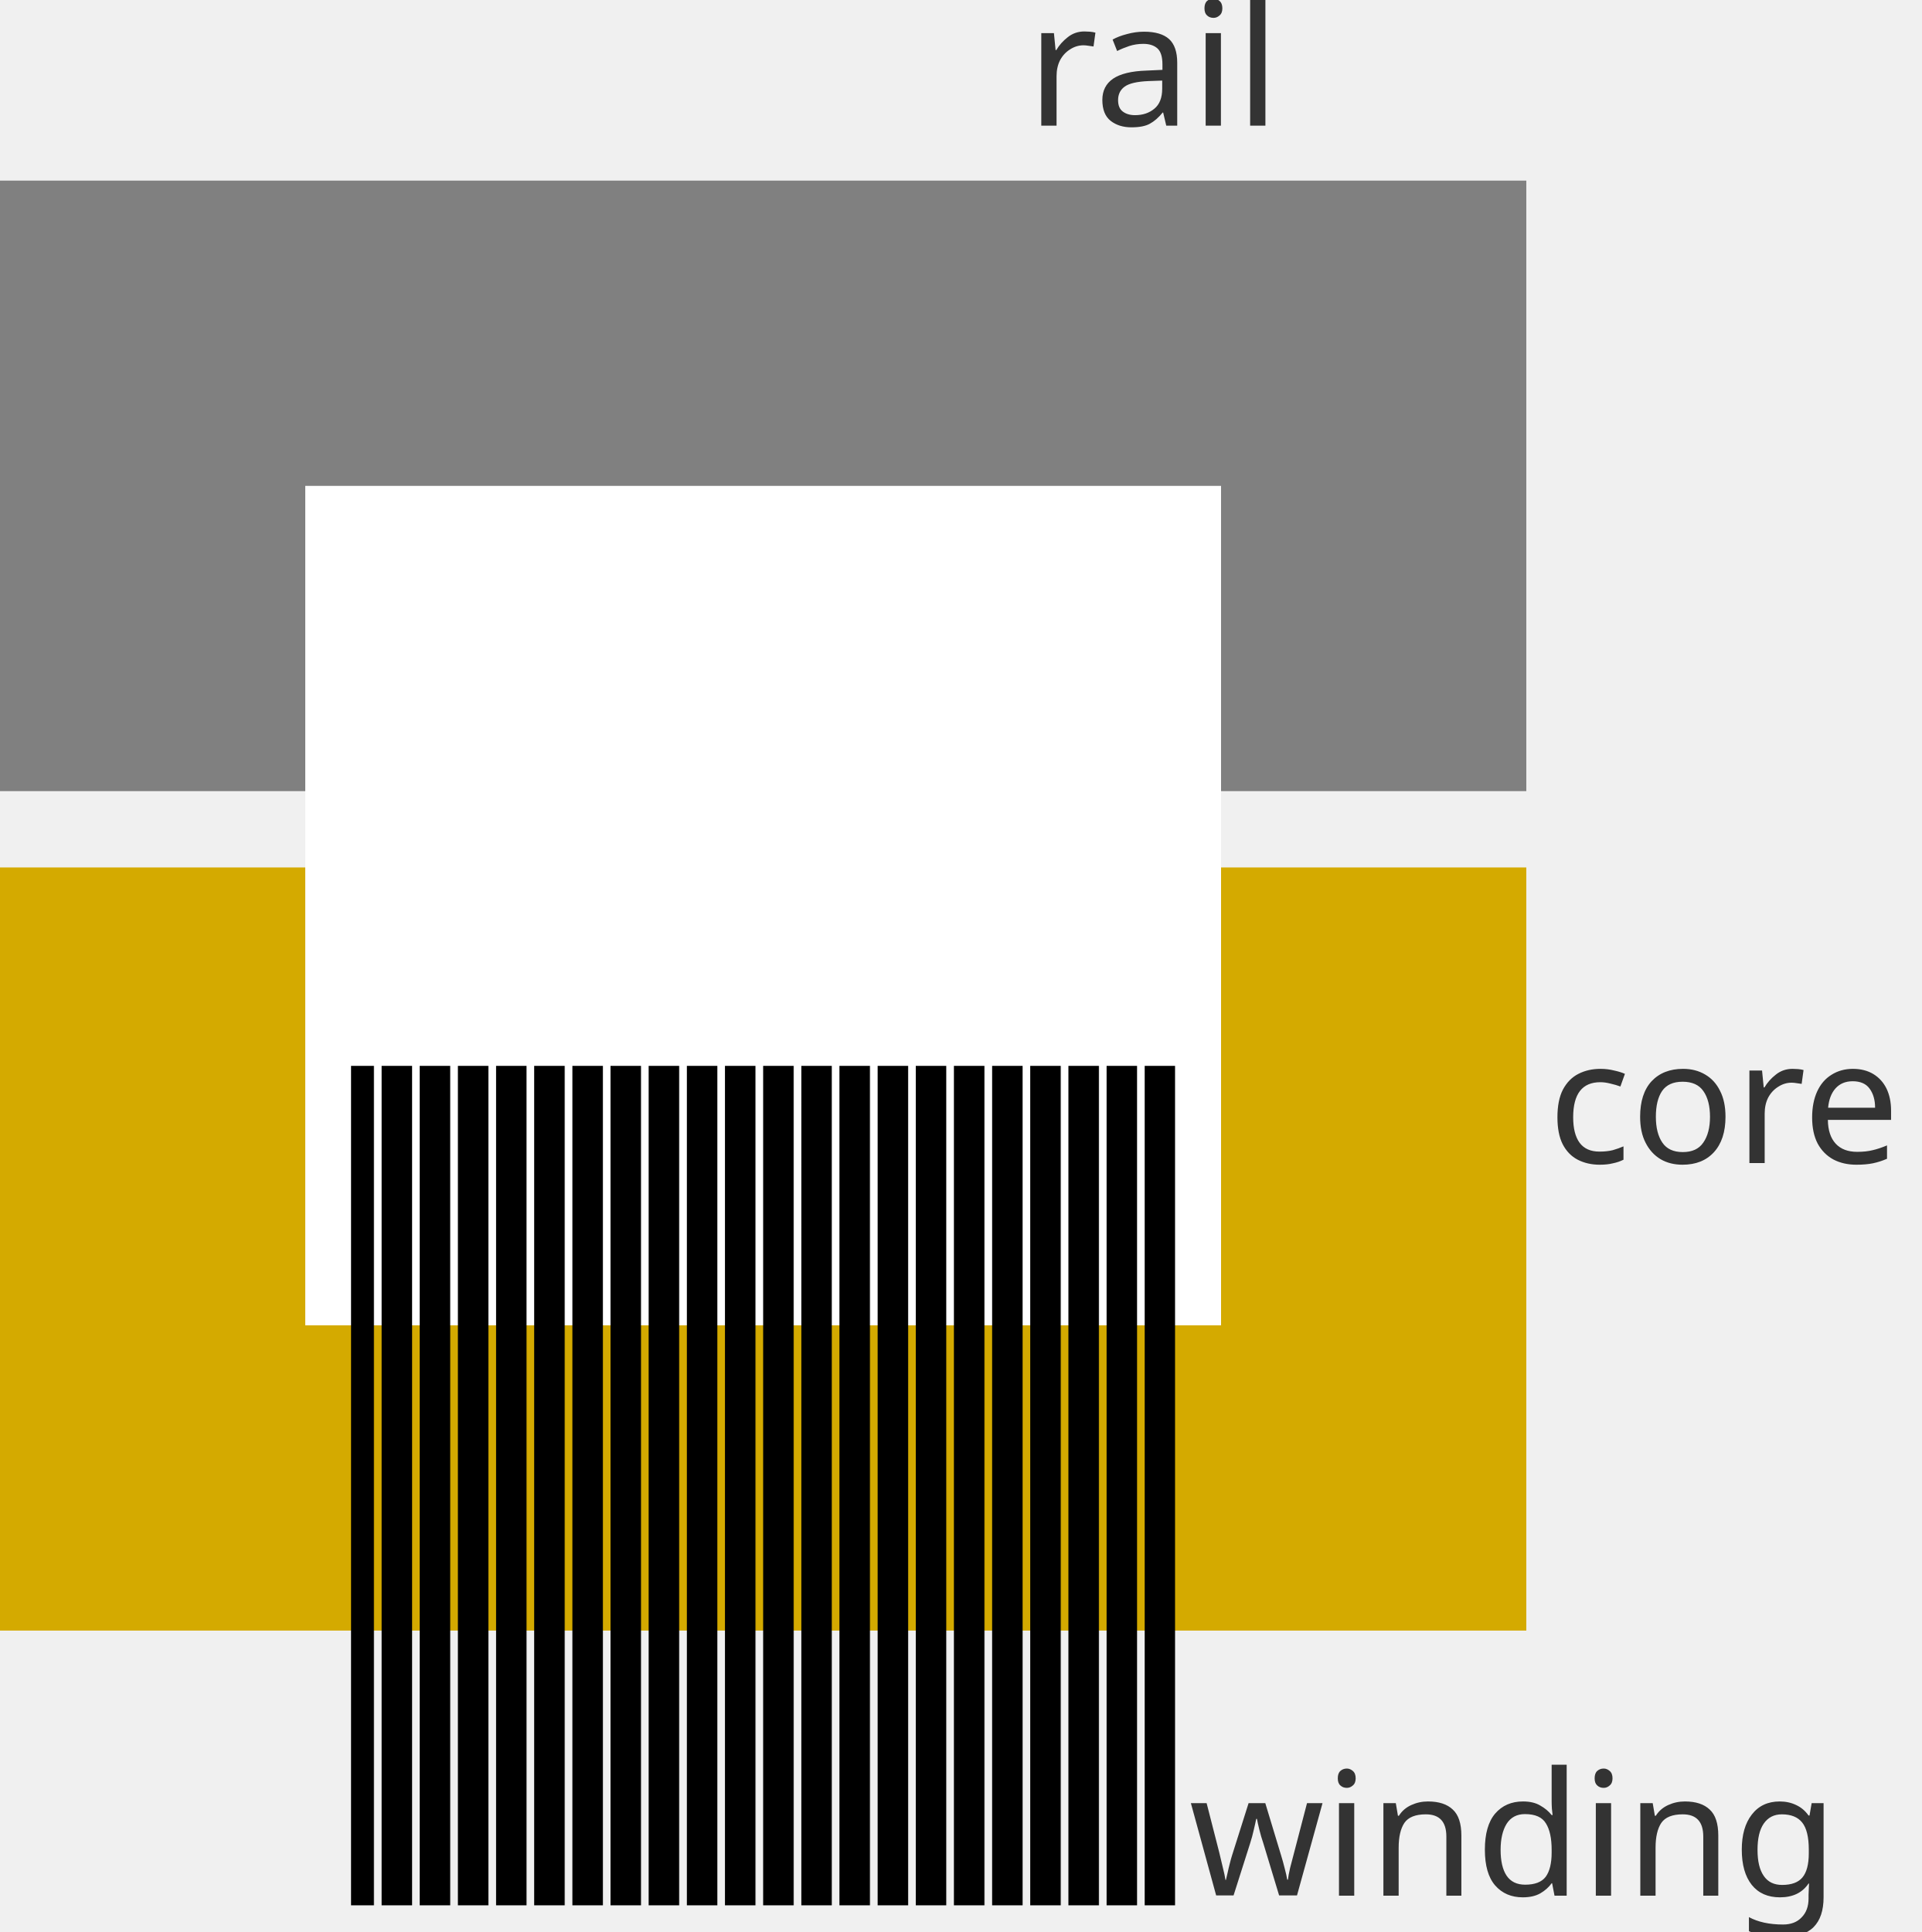
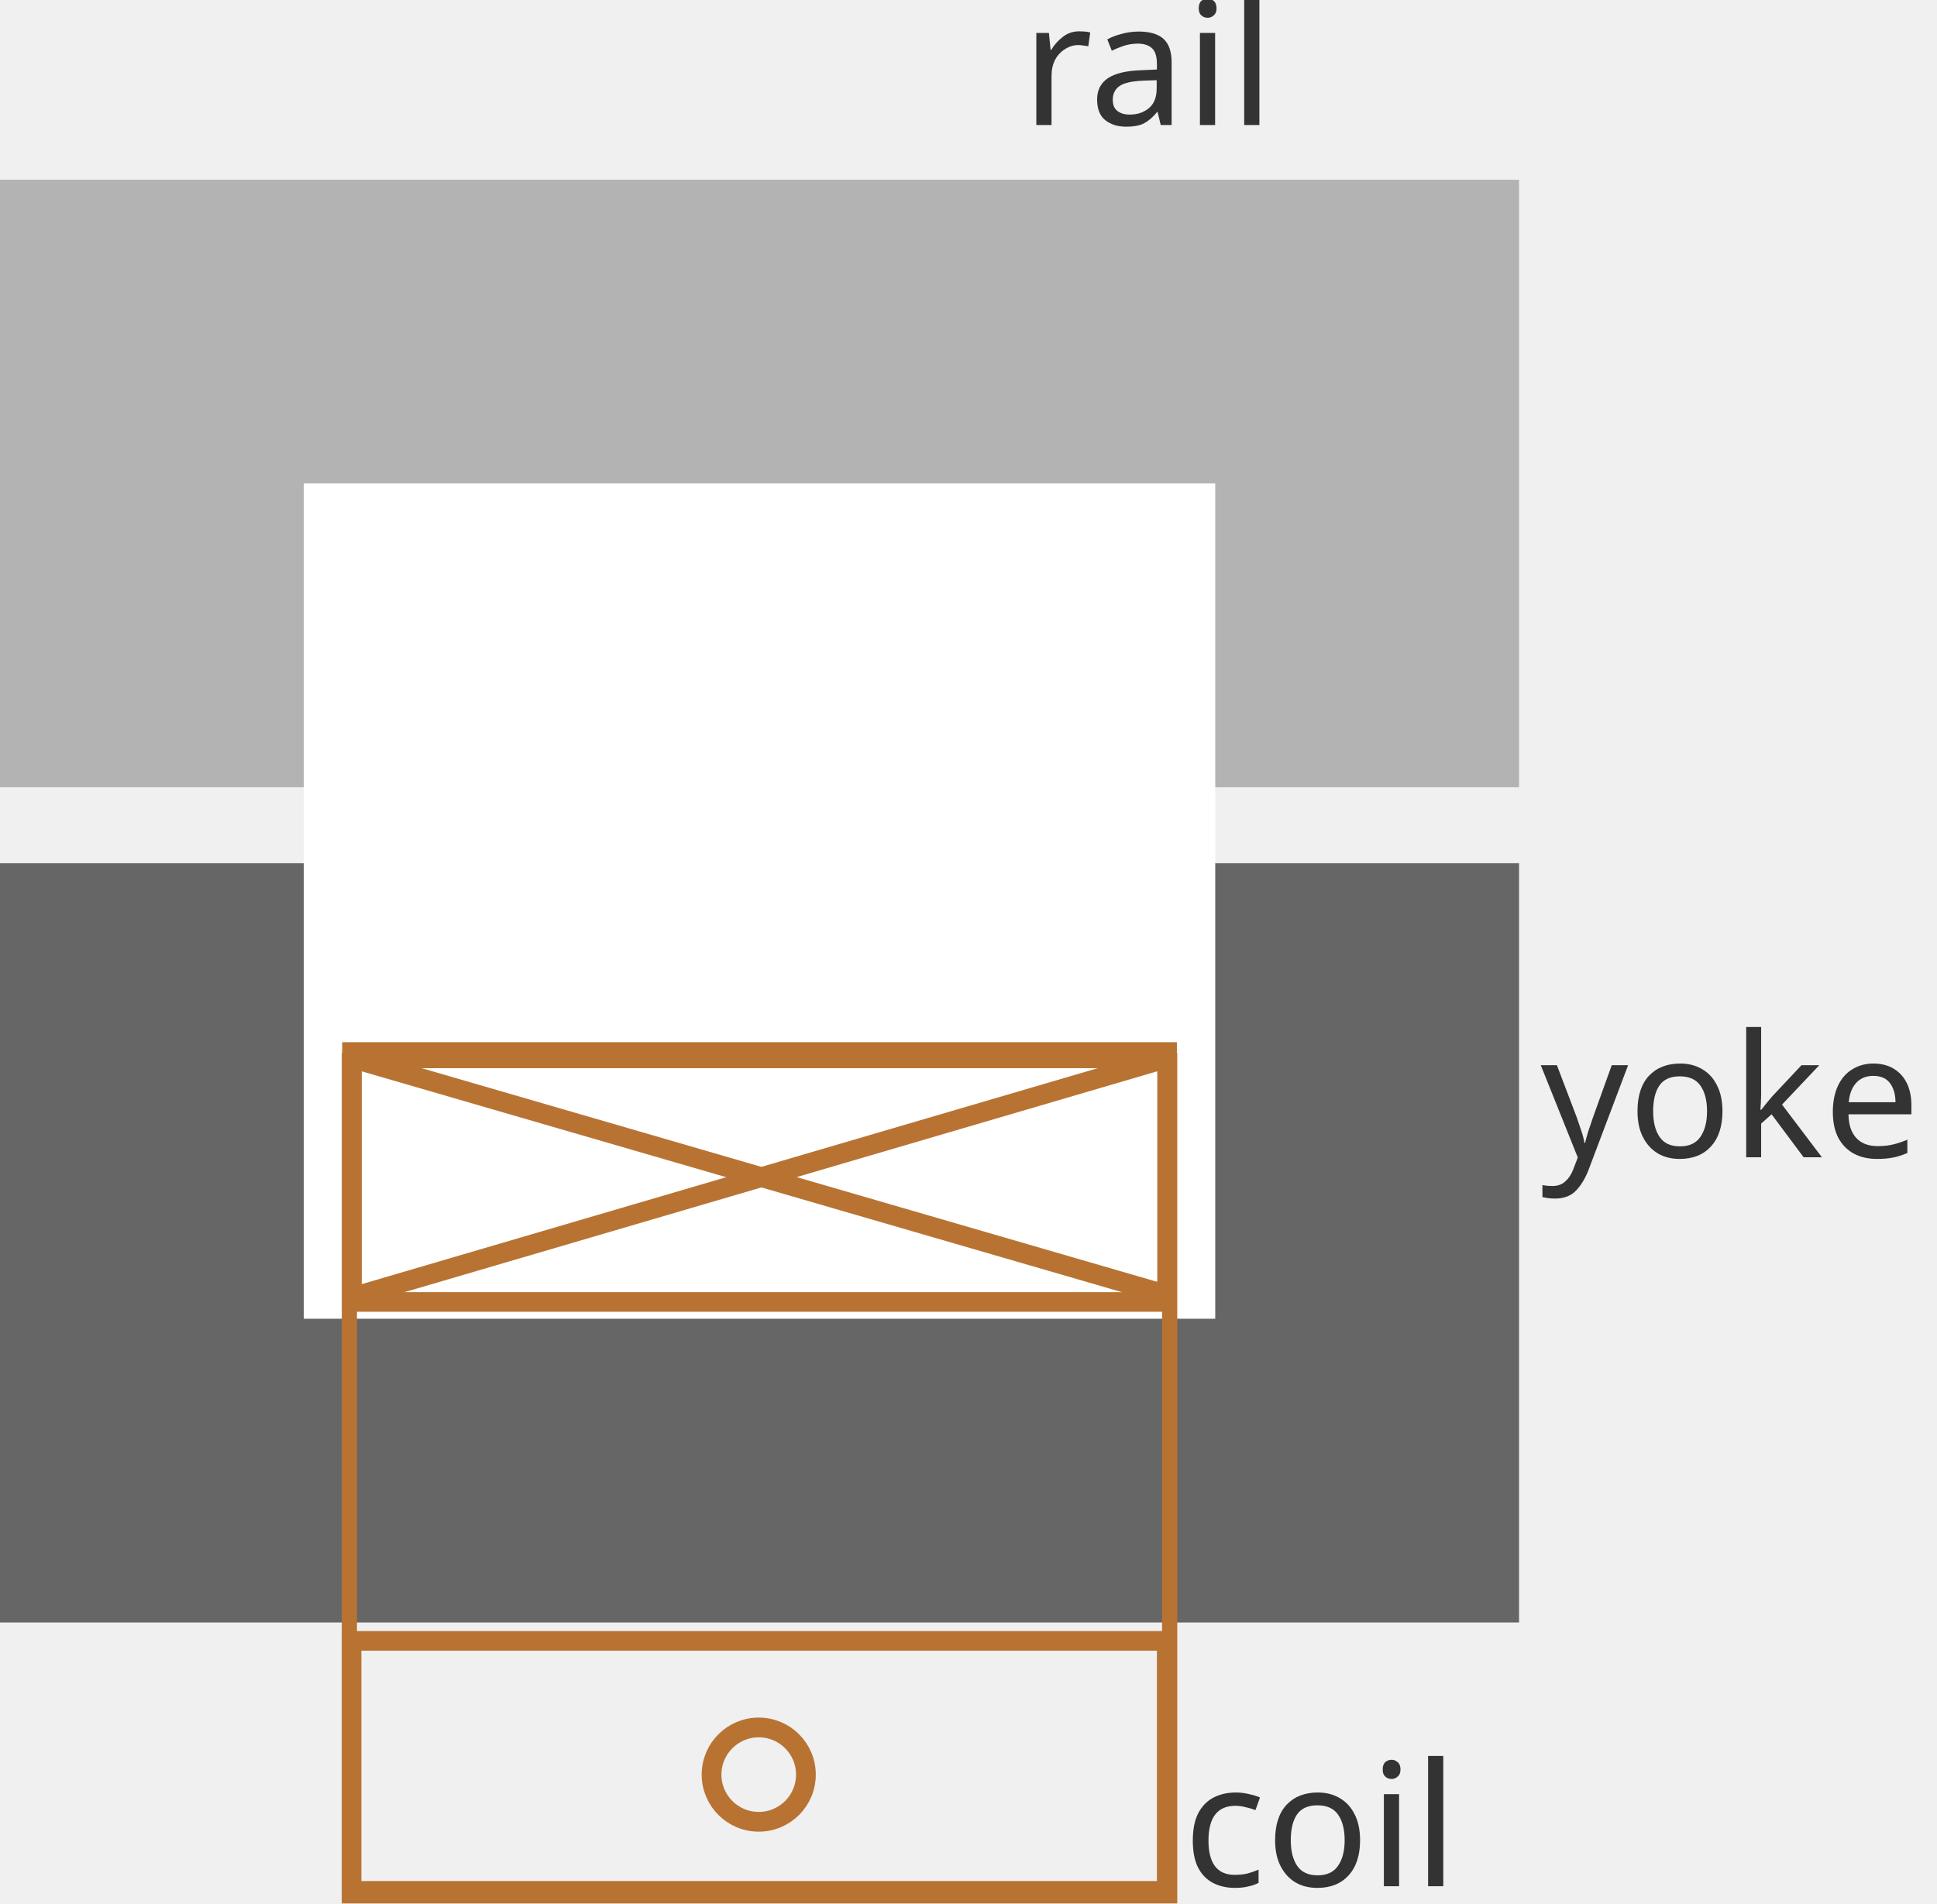
- <svg xmlns="http://www.w3.org/2000/svg" xmlns:xlink="http://www.w3.org/1999/xlink" width="125.916mm" height="126.583mm" viewBox="0 0 125.916 126.583" version="1.1" id="svg1">
+ <svg xmlns="http://www.w3.org/2000/svg" xmlns:xlink="http://www.w3.org/1999/xlink" width="127.514mm" height="125.335mm" viewBox="0 0 127.514 125.335" version="1.1" id="svg1">
  <defs id="defs1">
-     <pattern xlink:href="#Strips4_1" preserveAspectRatio="xMidYMid" id="pattern9" patternTransform="scale(2)" />
-     <pattern patternUnits="userSpaceOnUse" width="1.25" height="1" patternTransform="translate(0,0) scale(2,2)" preserveAspectRatio="xMidYMid" id="Strips4_1" style="fill:#000000">
-       <rect style="stroke:none" x="0" y="-0.5" width="1" height="2" id="rect203" />
+     <pattern xlink:href="#pattern6531" id="pattern22" patternTransform="matrix(0.9854786,0,0,1.000554,1067.016,390.4234)" />
+     <pattern patternUnits="userSpaceOnUse" width="86.805" height="86.805" patternTransform="translate(1081.412,390.2657)" id="pattern6531">
+       <rect style="opacity:1;fill:none;stroke:#000000;stroke-width:1;stroke-linecap:square;stroke-linejoin:miter;stroke-dasharray:none;paint-order:stroke markers fill;stop-color:#000000" id="rect5696-4" width="85.805" height="85.805" x="0.5" y="0.5" />
+       <ellipse style="opacity:1;fill:none;stroke:#000000;stroke-width:1;stroke-linecap:square;stroke-linejoin:miter;stroke-dasharray:none;paint-order:stroke markers fill;stop-color:#000000" id="path6529" cx="43.403" cy="43.403" rx="42.903" ry="42.903" />
    </pattern>
+     <linearGradient id="swatch16">
+       <stop style="stop-color:#000000;stop-opacity:1;" offset="0" id="stop16" />
+     </linearGradient>
+     <clipPath clipPathUnits="userSpaceOnUse" id="clipPath27">
+       <rect style="fill:none;stroke:#000000;stroke-width:1;stroke-linecap:butt;stroke-linejoin:bevel;paint-order:stroke markers fill;stop-color:#000000" id="rect28-6" width="46.161" height="39.922" x="86.574" y="420.063" />
+     </clipPath>
+     <clipPath clipPathUnits="userSpaceOnUse" id="clipPath15">
+       <rect style="fill:none;stroke:#000000;stroke-linecap:butt;stroke-linejoin:bevel;paint-order:stroke markers fill;stop-color:#000000" id="rect15-7" width="45.034" height="38.956" x="262.483" y="121.001" />
+     </clipPath>
+     <linearGradient id="swatch7">
+       <stop style="stop-color:#000000;stop-opacity:1;" offset="0" id="stop8" />
+     </linearGradient>
+     <linearGradient id="swatch1">
+       <stop style="stop-color:#de8787;stop-opacity:1;" offset="0" id="stop1" />
+     </linearGradient>
  </defs>
  <g id="layer1" transform="translate(-40,-28.16531)">
-     <rect style="fill:#808080;stroke-width:0.265" id="rect1" width="100" height="40" x="40" y="40" />
-     <rect style="fill:#d4aa00;stroke-width:0.234" id="rect3" width="100" height="50" x="40" y="85" />
+     <rect style="fill:#b3b3b3;stroke-width:0.265" id="rect1" width="100" height="40" x="40" y="40" />
+     <rect style="fill:#666666;stroke-width:0.234" id="rect3" width="100" height="50" x="40" y="85" />
    <rect style="fill:#ffffff;stroke-width:0.439" id="rect2" width="60" height="55" x="60" y="60" />
-     <rect style="fill:url(#pattern9);fill-opacity:1;stroke-width:0.267" id="rect4" width="54" height="55" x="63" y="98" />
+     <rect style="opacity:1;fill:none;fill-opacity:1;stroke:#b87333;stroke-width:1;stroke-dasharray:none;stroke-opacity:1" id="rect4" width="54" height="55" x="63" y="98" />
+     <rect style="fill:url(#pattern22);stroke:#b87333;stroke-width:1.291;stroke-dasharray:none;stroke-opacity:1" id="rect4-3" width="53.66" height="16.46" x="63.17" y="97.435" />
+     <rect style="fill:none;fill-opacity:1;stroke:#b87333;stroke-width:1.291;stroke-dasharray:none;stroke-opacity:1" id="rect4-3-1" width="53.66" height="16.46" x="63.145" y="136.211" />
    <text xml:space="preserve" style="font-style:normal;font-variant:normal;font-weight:normal;font-stretch:normal;font-size:11.289px;font-family:'Adwaita Sans';-inkscape-font-specification:'Adwaita Sans';text-align:start;writing-mode:lr-tb;direction:ltr;text-anchor:start;fill:#333333;stroke-width:0.265" x="107.269" y="36.4" id="text9">
      <tspan id="tspan9" style="font-style:normal;font-variant:normal;font-weight:normal;font-stretch:normal;font-size:11.289px;font-family:'Adwaita Sans';-inkscape-font-specification:'Adwaita Sans';stroke-width:0.265" x="107.269" y="36.4">rail</tspan>
    </text>
    <text xml:space="preserve" style="font-style:normal;font-variant:normal;font-weight:normal;font-stretch:normal;font-size:11.289px;font-family:'Adwaita Sans';-inkscape-font-specification:'Adwaita Sans';text-align:start;writing-mode:lr-tb;direction:ltr;text-anchor:start;fill:#333333;stroke-width:0.265" x="141.414" y="104.37" id="text10">
-       <tspan id="tspan10" style="font-size:11.289px;stroke-width:0.265" x="141.414" y="104.37">core  </tspan>
+       <tspan id="tspan10" style="font-size:11.289px;stroke-width:0.265" x="141.414" y="104.37">yoke  </tspan>
    </text>
    <text xml:space="preserve" style="font-style:normal;font-variant:normal;font-weight:normal;font-stretch:normal;font-size:11.289px;font-family:'Adwaita Sans';-inkscape-font-specification:'Adwaita Sans';text-align:start;writing-mode:lr-tb;direction:ltr;text-anchor:start;fill:#333333;stroke-width:0.265" x="117.899" y="152.367" id="text11">
-       <tspan id="tspan11" style="stroke-width:0.265" x="117.899" y="152.367">winding</tspan>
+       <tspan id="tspan11" style="stroke-width:0.265" x="117.899" y="152.367">coil</tspan>
    </text>
+     <path style="opacity:1;fill:none;stroke:#b87333;stroke-width:1.3;stroke-dasharray:none;stroke-opacity:1" d="M 63.085,97.82 117.243,113.556" id="path22" />
+     <path style="opacity:1;fill:none;stroke:#b87333;stroke-width:1.3;stroke-dasharray:none;stroke-opacity:1" d="M 63.005,113.636 117.163,97.74" id="path23" />
+     <circle style="opacity:1;fill:none;stroke:#b87333;stroke-width:1.3;stroke-dasharray:none;stroke-opacity:1" id="path24" cx="89.948" cy="145.018" r="3.106" />
  </g>
</svg>
